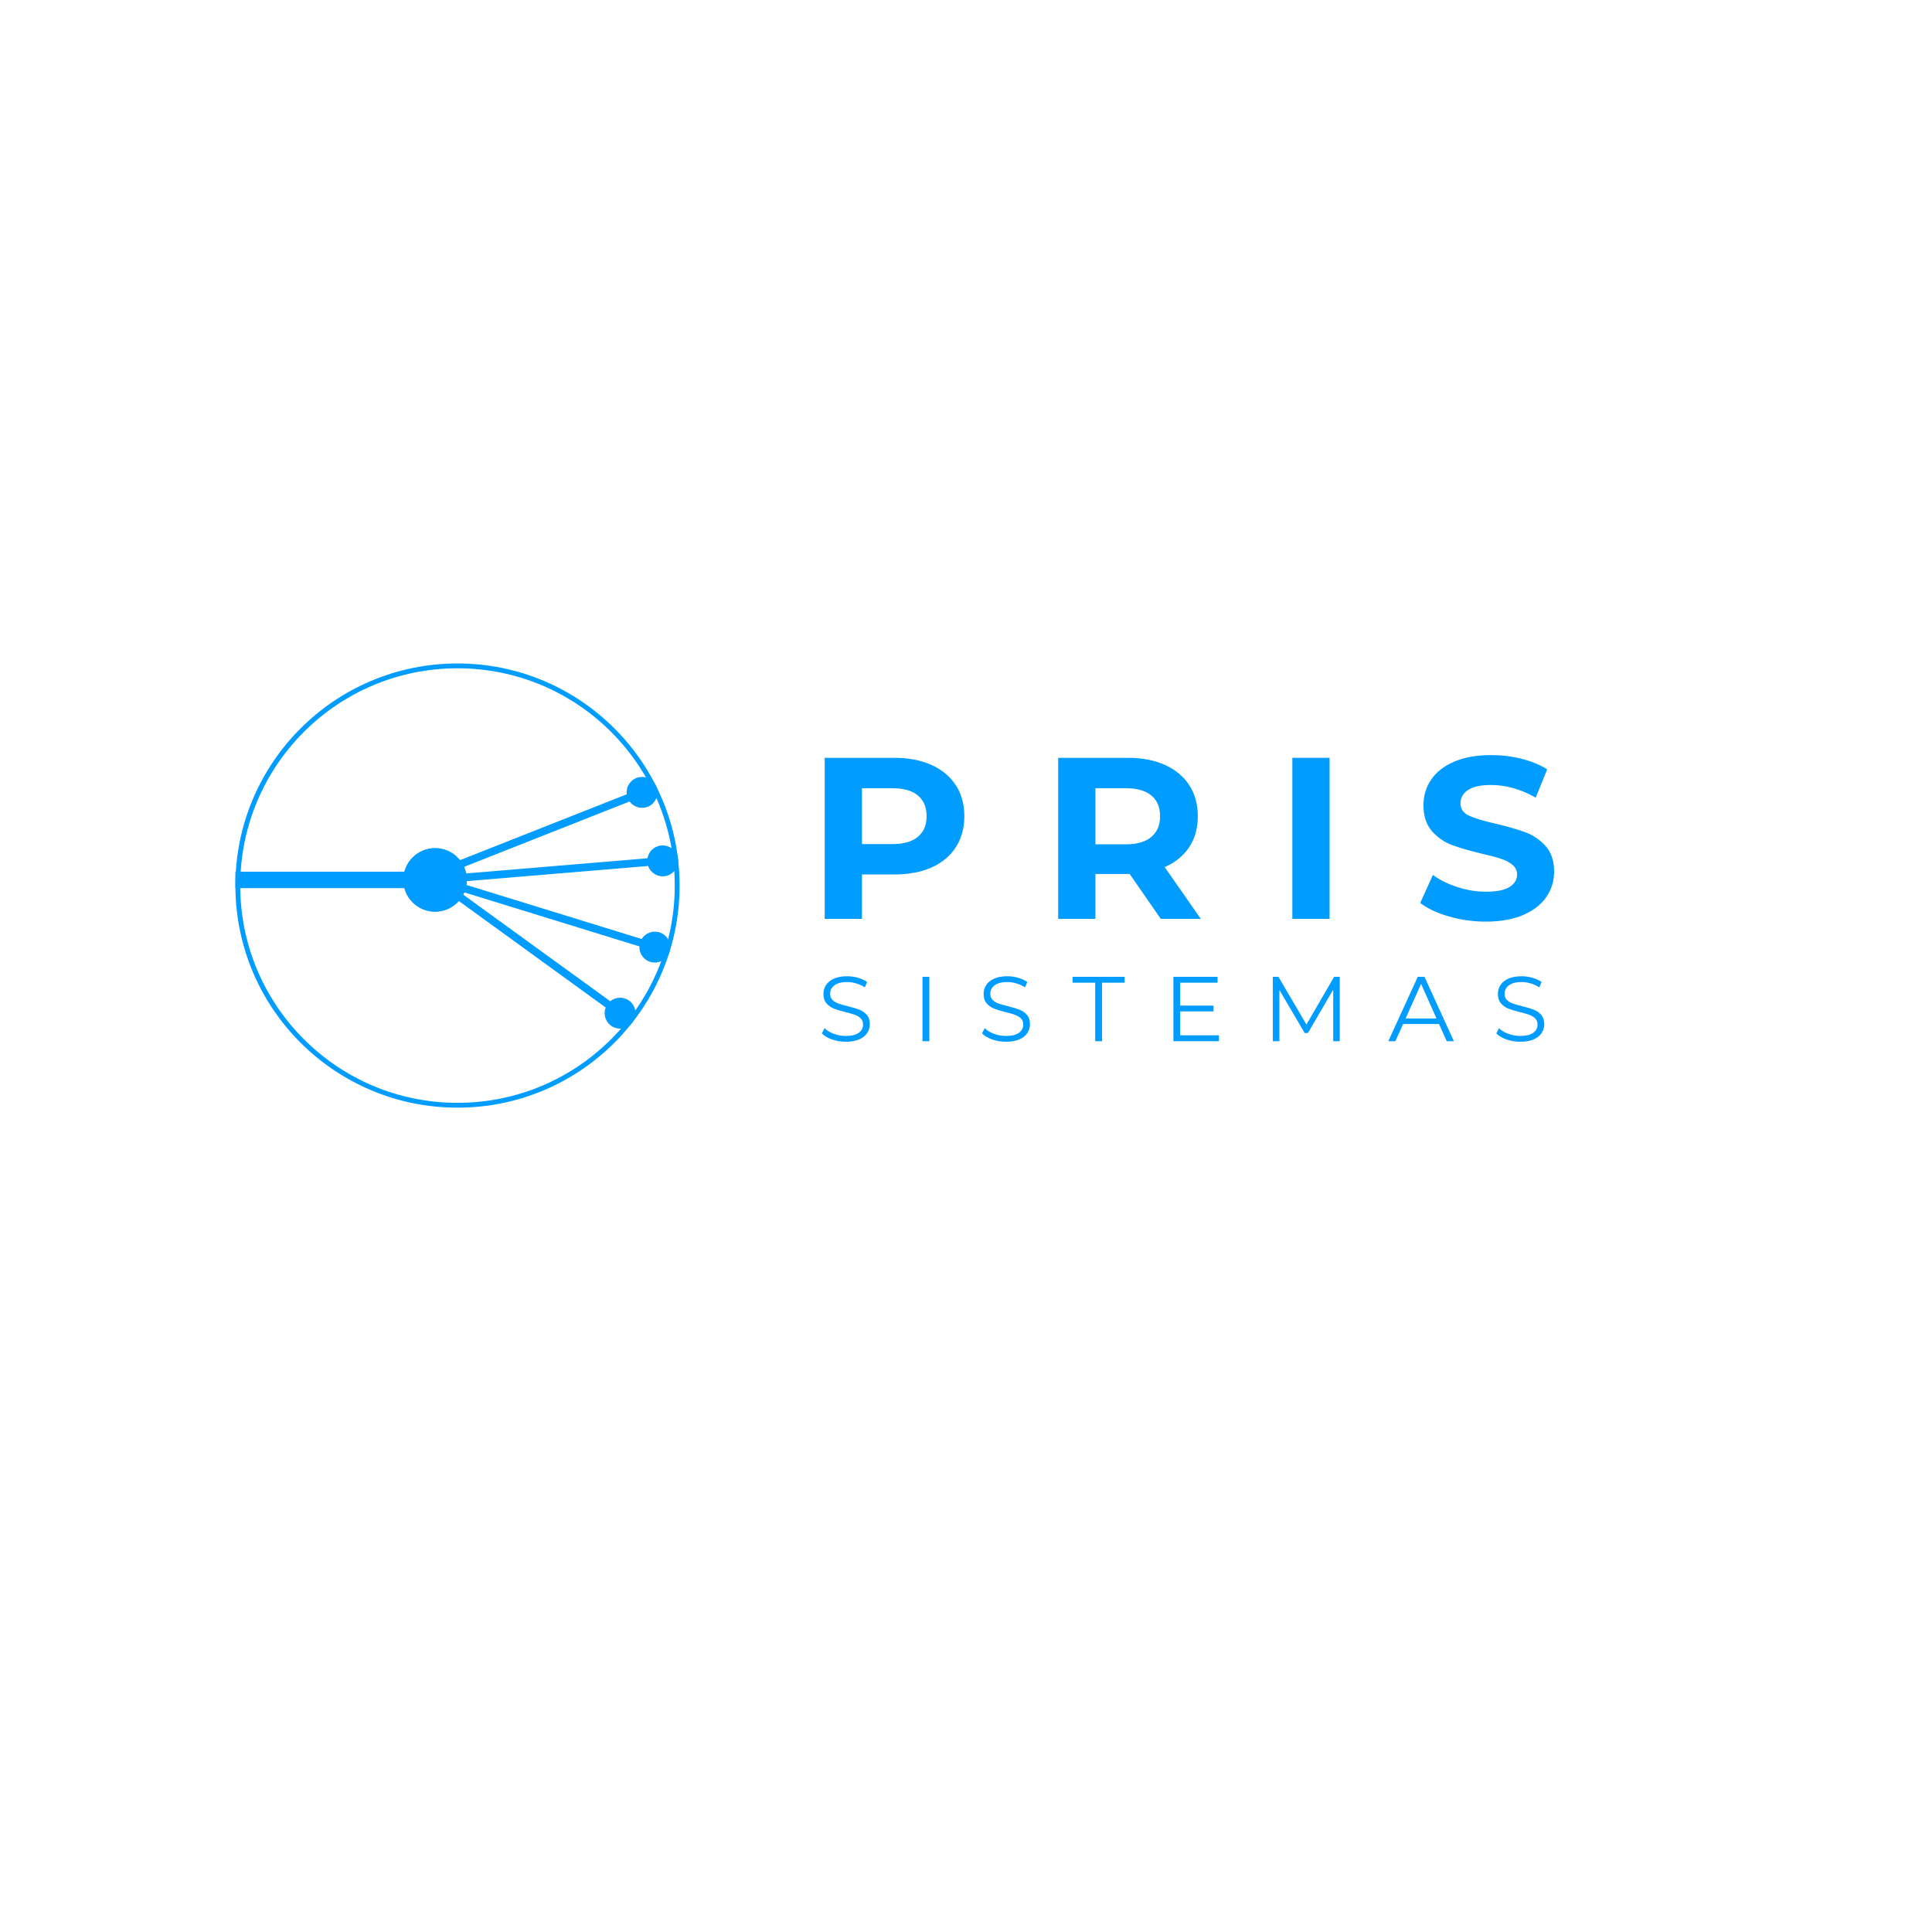
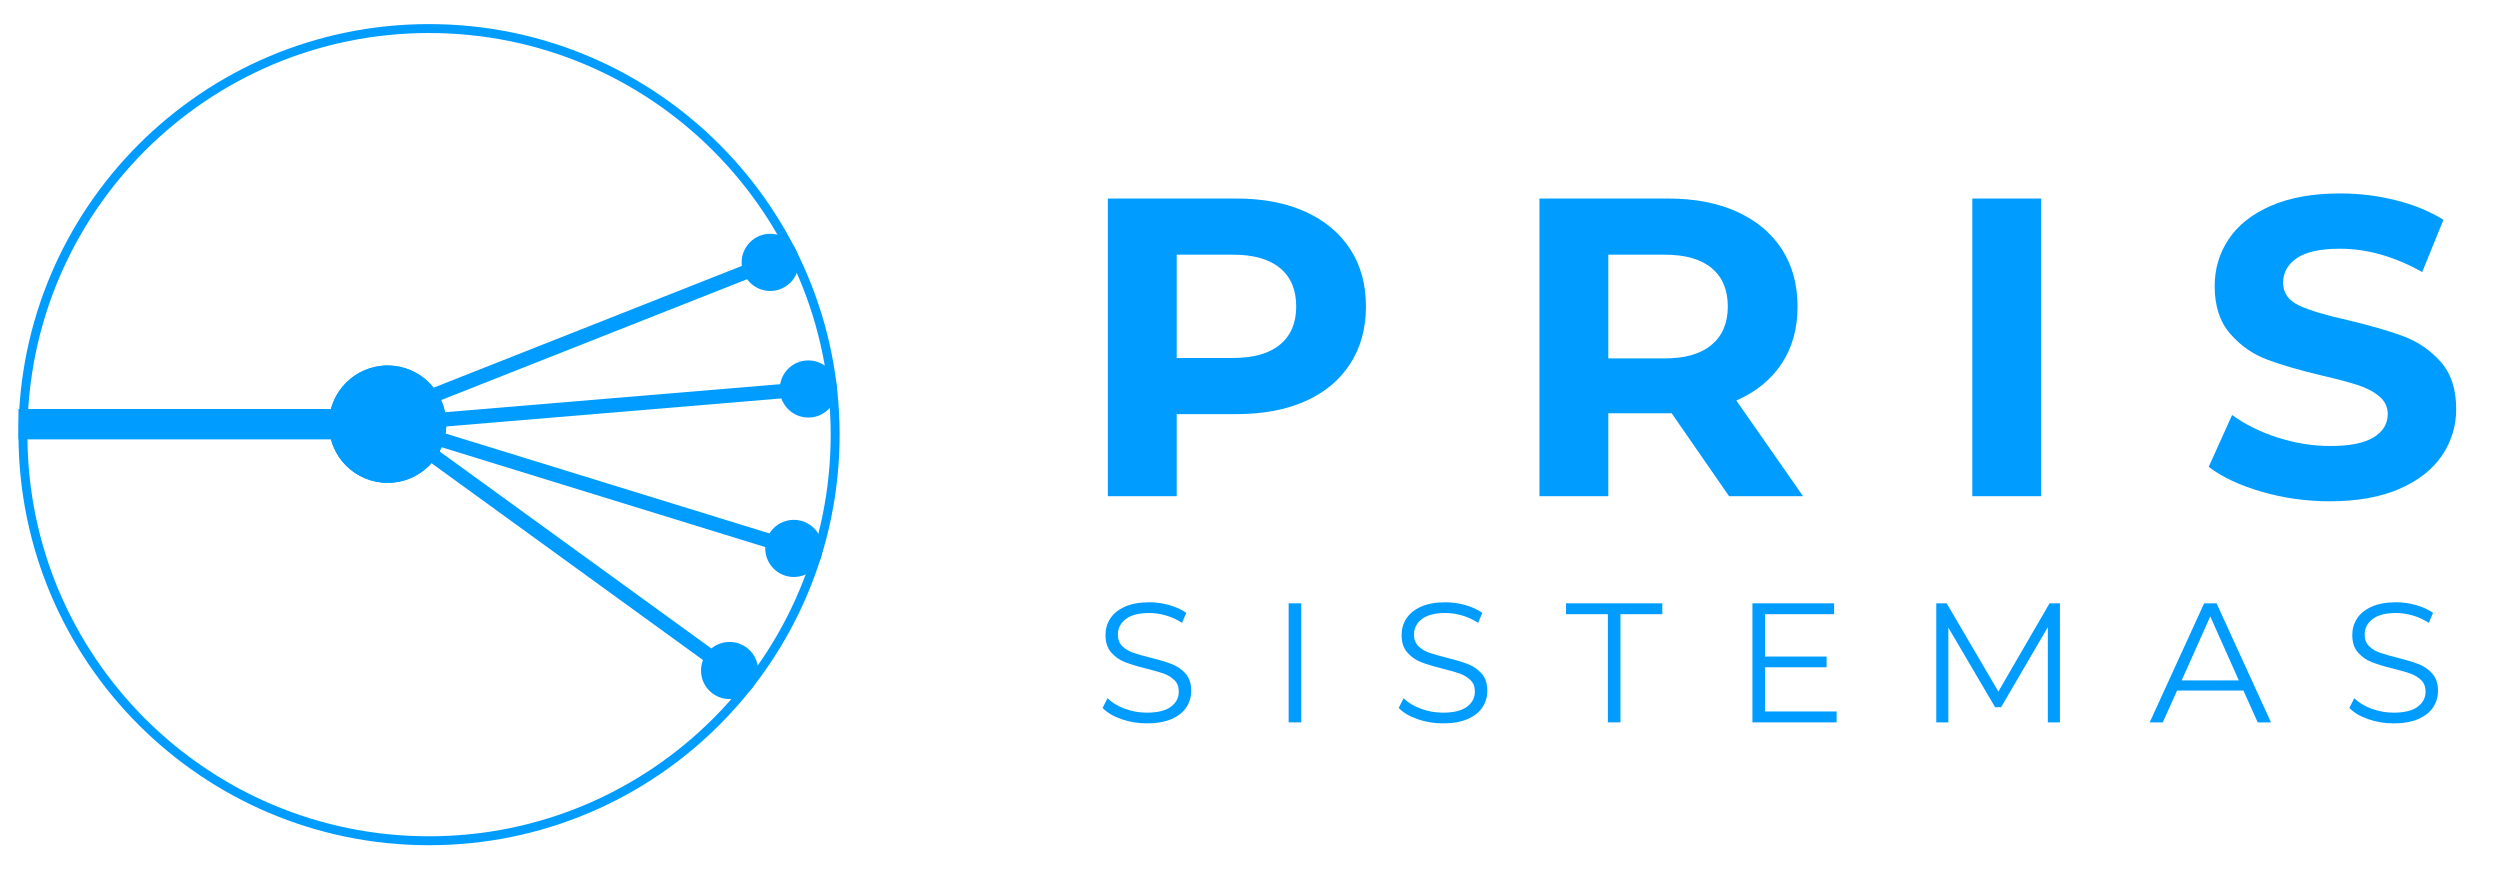
- <svg xmlns="http://www.w3.org/2000/svg" width="2000" zoomAndPan="magnify" viewBox="0 0 1500 1500" height="2000" preserveAspectRatio="xMidYMid meet" version="1.0">
+ <svg xmlns="http://www.w3.org/2000/svg" viewBox="175 505 1050 365" preserveAspectRatio="xMidYMid meet" version="1.0">
  <defs>
    <g />
    <clipPath id="35cc9b2a10">
      <path d="M 182.766 515.117 L 527.637 515.117 L 527.637 859.988 L 182.766 859.988 Z M 182.766 515.117 " clip-rule="nonzero" />
    </clipPath>
    <clipPath id="2f7a3ab2ac">
      <path d="M 355.199 515.117 C 259.965 515.117 182.766 592.32 182.766 687.555 C 182.766 782.789 259.965 859.988 355.199 859.988 C 450.434 859.988 527.637 782.789 527.637 687.555 C 527.637 592.32 450.434 515.117 355.199 515.117 Z M 355.199 515.117 " clip-rule="nonzero" />
    </clipPath>
    <clipPath id="2a7872c777">
      <path d="M 313.156 658.516 L 362.441 658.516 L 362.441 707.801 L 313.156 707.801 Z M 313.156 658.516 " clip-rule="nonzero" />
    </clipPath>
    <clipPath id="e87754e9e5">
      <path d="M 337.801 658.516 C 324.191 658.516 313.156 669.547 313.156 683.156 C 313.156 696.77 324.191 707.801 337.801 707.801 C 351.41 707.801 362.441 696.77 362.441 683.156 C 362.441 669.547 351.41 658.516 337.801 658.516 Z M 337.801 658.516 " clip-rule="nonzero" />
    </clipPath>
    <clipPath id="7833d62a19">
      <path d="M 0.156 0.516 L 49.441 0.516 L 49.441 49.801 L 0.156 49.801 Z M 0.156 0.516 " clip-rule="nonzero" />
    </clipPath>
    <clipPath id="e201983f58">
      <path d="M 24.801 0.516 C 11.191 0.516 0.156 11.547 0.156 25.156 C 0.156 38.77 11.191 49.801 24.801 49.801 C 38.41 49.801 49.441 38.77 49.441 25.156 C 49.441 11.547 38.41 0.516 24.801 0.516 Z M 24.801 0.516 " clip-rule="nonzero" />
    </clipPath>
    <clipPath id="91d4d25ef4">
      <rect x="0" width="50" y="0" height="50" />
    </clipPath>
    <clipPath id="56ad06a0f4">
      <path d="M 313.156 658.516 L 362.434 658.516 L 362.434 707.793 L 313.156 707.793 Z M 313.156 658.516 " clip-rule="nonzero" />
    </clipPath>
    <clipPath id="3b3f8da2d0">
      <path d="M 337.797 658.516 C 324.188 658.516 313.156 669.547 313.156 683.152 C 313.156 696.762 324.188 707.793 337.797 707.793 C 351.402 707.793 362.434 696.762 362.434 683.152 C 362.434 669.547 351.402 658.516 337.797 658.516 Z M 337.797 658.516 " clip-rule="nonzero" />
    </clipPath>
    <clipPath id="1d646f6b86">
      <rect x="0" width="591" y="0" height="219" />
    </clipPath>
    <clipPath id="470e1b8114">
      <rect x="0" width="577" y="0" height="88" />
    </clipPath>
  </defs>
  <g clip-path="url(#35cc9b2a10)">
    <g clip-path="url(#2f7a3ab2ac)">
      <path stroke-linecap="butt" transform="matrix(0.75, 0, 0, 0.75, 182.7638, 515.1189)" fill="none" stroke-linejoin="miter" d="M 229.914 -0.002 C 102.935 -0.002 0.002 102.935 0.002 229.914 C 0.002 356.894 102.935 459.826 229.914 459.826 C 356.893 459.826 459.831 356.894 459.831 229.914 C 459.831 102.935 356.893 -0.002 229.914 -0.002 Z M 229.914 -0.002 " stroke="#009CFF" stroke-width="10" stroke-opacity="1" stroke-miterlimit="4" />
    </g>
  </g>
  <path stroke-linecap="butt" transform="matrix(0.75, 0, 0, 0.75, 182.7638, 676.7829)" fill="none" stroke-linejoin="miter" d="M 0.002 8.498 L 189.32 8.498 " stroke="#009CFF" stroke-width="17" stroke-opacity="1" stroke-miterlimit="4" />
  <path stroke-linecap="butt" transform="matrix(0.747389, -0.0625233, 0.0625233, 0.747389, 337.5497, 680.1683)" fill="none" stroke-linejoin="miter" d="M 0.001 3.998 L 222.437 4 " stroke="#009CFF" stroke-width="8" stroke-opacity="1" stroke-miterlimit="4" />
  <path stroke-linecap="round" transform="matrix(0.747389, -0.0625233, 0.0625233, 0.747389, 337.5497, 680.1683)" fill-opacity="1" fill="#009CFF" fill-rule="nonzero" stroke-linejoin="round" d="M 248.439 4.001 C 248.439 10.628 243.066 16.001 236.439 16 C 229.811 16 224.438 10.627 224.439 4 C 224.439 -2.627 229.812 -8 236.439 -8 C 243.066 -8 248.439 -2.627 248.439 4.001 " stroke="#009CFF" stroke-width="8" stroke-opacity="1" stroke-miterlimit="4" />
  <g clip-path="url(#2a7872c777)">
    <g clip-path="url(#e87754e9e5)">
      <g transform="matrix(1, 0, 0, 1, 313, 658)">
        <g clip-path="url(#91d4d25ef4)">
          <g clip-path="url(#7833d62a19)">
            <g clip-path="url(#e201983f58)">
              <path fill="#009CFF" d="M 0.156 0.516 L 49.441 0.516 L 49.441 49.801 L 0.156 49.801 Z M 0.156 0.516 " fill-opacity="1" fill-rule="nonzero" />
            </g>
          </g>
        </g>
      </g>
    </g>
  </g>
  <g clip-path="url(#56ad06a0f4)">
    <g clip-path="url(#3b3f8da2d0)">
      <path stroke-linecap="butt" transform="matrix(0.75, 0, 0, 0.75, 313.1573, 658.5154)" fill="none" stroke-linejoin="miter" d="M 32.853 0 C 14.707 0 -0.001 14.709 -0.001 32.849 C -0.001 50.995 14.707 65.703 32.853 65.703 C 50.993 65.703 65.702 50.995 65.702 32.849 C 65.702 14.709 50.993 0 32.853 0 Z M 32.853 0 " stroke="#009CFF" stroke-width="8" stroke-opacity="1" stroke-miterlimit="4" />
    </g>
  </g>
  <path stroke-linecap="butt" transform="matrix(0.716677, 0.221074, -0.221074, 0.716677, 343.4617, 681.318)" fill="none" stroke-linejoin="miter" d="M 0.001 3.998 L 217.383 4 " stroke="#009CFF" stroke-width="8" stroke-opacity="1" stroke-miterlimit="4" />
  <path stroke-linecap="round" transform="matrix(0.716677, 0.221074, -0.221074, 0.716677, 343.4617, 681.318)" fill-opacity="1" fill="#009CFF" fill-rule="nonzero" stroke-linejoin="round" d="M 243.388 4.001 C 243.389 10.629 238.014 15.998 231.386 15.999 C 224.759 15.999 219.384 10.626 219.383 3.999 C 219.383 -2.629 224.758 -7.999 231.385 -7.999 C 238.013 -8 243.388 -2.627 243.388 4.001 " stroke="#009CFF" stroke-width="8" stroke-opacity="1" stroke-miterlimit="4" />
  <path stroke-linecap="butt" transform="matrix(0.607176, 0.44027, -0.44027, 0.607176, 342.7232, 682.3364)" fill="none" stroke-linejoin="miter" d="M -0.001 4.002 L 217.34 4 " stroke="#009CFF" stroke-width="8" stroke-opacity="1" stroke-miterlimit="4" />
  <path stroke-linecap="round" transform="matrix(0.607176, 0.44027, -0.44027, 0.607176, 342.7232, 682.3364)" fill-opacity="1" fill="#009CFF" fill-rule="nonzero" stroke-linejoin="round" d="M 243.337 3.999 C 243.337 10.626 237.964 16.001 231.337 16.001 C 224.71 16 219.339 10.624 219.339 3.998 C 219.34 -2.629 224.711 -7.998 231.338 -7.997 C 237.965 -7.996 243.338 -2.628 243.337 3.999 " stroke="#009CFF" stroke-width="8" stroke-opacity="1" stroke-miterlimit="4" />
  <path stroke-linecap="butt" transform="matrix(0.697547, -0.27555, 0.27555, 0.697547, 327.592, 679.4864)" fill="none" stroke-linejoin="miter" d="M 0.001 4.001 L 229.422 3.999 " stroke="#009CFF" stroke-width="8" stroke-opacity="1" stroke-miterlimit="4" />
  <path stroke-linecap="round" transform="matrix(0.697547, -0.27555, 0.27555, 0.697547, 327.592, 679.4864)" fill-opacity="1" fill="#009CFF" fill-rule="nonzero" stroke-linejoin="round" d="M 255.422 4 C 255.419 10.629 250.049 16 243.418 16.001 C 236.794 16 231.422 10.63 231.421 3.999 C 231.423 -2.625 236.794 -8.001 243.419 -8 C 250.05 -8.001 255.419 -2.627 255.422 4 " stroke="#009CFF" stroke-width="8" stroke-opacity="1" stroke-miterlimit="4" />
  <g transform="matrix(1, 0, 0, 1, 623, 542)">
    <g clip-path="url(#1d646f6b86)">
      <g fill="#009CFF" fill-opacity="1">
        <g transform="translate(2.468617, 171.3996)">
          <g>
            <path d="M 68.938 -125.016 C 80.008 -125.016 89.625 -123.164 97.781 -119.469 C 105.938 -115.781 112.219 -110.539 116.625 -103.75 C 121.031 -96.969 123.234 -88.938 123.234 -79.656 C 123.234 -70.488 121.031 -62.477 116.625 -55.625 C 112.219 -48.781 105.938 -43.539 97.781 -39.906 C 89.625 -36.281 80.008 -34.469 68.938 -34.469 L 43.75 -34.469 L 43.75 0 L 14.828 0 L 14.828 -125.016 Z M 67.328 -58.047 C 76.016 -58.047 82.617 -59.922 87.141 -63.672 C 91.672 -67.422 93.938 -72.75 93.938 -79.656 C 93.938 -86.676 91.672 -92.062 87.141 -95.812 C 82.617 -99.562 76.016 -101.438 67.328 -101.438 L 43.75 -101.438 L 43.75 -58.047 Z M 67.328 -58.047 " />
          </g>
        </g>
      </g>
      <g fill="#009CFF" fill-opacity="1">
        <g transform="translate(133.197, 171.3996)">
          <g />
        </g>
      </g>
      <g fill="#009CFF" fill-opacity="1">
        <g transform="translate(183.7382, 171.3996)">
          <g>
            <path d="M 94.469 0 L 70.359 -34.828 L 43.75 -34.828 L 43.75 0 L 14.828 0 L 14.828 -125.016 L 68.938 -125.016 C 80.008 -125.016 89.625 -123.164 97.781 -119.469 C 105.938 -115.781 112.219 -110.539 116.625 -103.75 C 121.031 -96.969 123.234 -88.938 123.234 -79.656 C 123.234 -70.363 121 -62.352 116.531 -55.625 C 112.062 -48.906 105.723 -43.758 97.516 -40.188 L 125.547 0 Z M 93.938 -79.656 C 93.938 -86.676 91.672 -92.062 87.141 -95.812 C 82.617 -99.562 76.016 -101.438 67.328 -101.438 L 43.75 -101.438 L 43.75 -57.859 L 67.328 -57.859 C 76.016 -57.859 82.617 -59.766 87.141 -63.578 C 91.672 -67.391 93.938 -72.75 93.938 -79.656 Z M 93.938 -79.656 " />
          </g>
        </g>
      </g>
      <g fill="#009CFF" fill-opacity="1">
        <g transform="translate(315.0024, 171.3996)">
          <g />
        </g>
      </g>
      <g fill="#009CFF" fill-opacity="1">
        <g transform="translate(365.5435, 171.3996)">
          <g>
            <path d="M 14.828 -125.016 L 43.75 -125.016 L 43.75 0 L 14.828 0 Z M 14.828 -125.016 " />
          </g>
        </g>
      </g>
      <g fill="#009CFF" fill-opacity="1">
        <g transform="translate(424.1213, 171.3996)">
          <g />
        </g>
      </g>
      <g fill="#009CFF" fill-opacity="1">
        <g transform="translate(474.6624, 171.3996)">
          <g>
            <path d="M 55.906 2.141 C 46.02 2.141 36.461 0.801 27.234 -1.875 C 18.004 -4.551 10.594 -8.035 5 -12.328 L 14.828 -34.109 C 20.18 -30.18 26.547 -27.023 33.922 -24.641 C 41.305 -22.266 48.691 -21.078 56.078 -21.078 C 64.297 -21.078 70.367 -22.297 74.297 -24.734 C 78.223 -27.172 80.188 -30.414 80.188 -34.469 C 80.188 -37.445 79.023 -39.914 76.703 -41.875 C 74.379 -43.844 71.398 -45.422 67.766 -46.609 C 64.141 -47.805 59.234 -49.117 53.047 -50.547 C 43.516 -52.805 35.711 -55.066 29.641 -57.328 C 23.566 -59.586 18.359 -63.219 14.016 -68.219 C 9.672 -73.219 7.5 -79.883 7.5 -88.219 C 7.5 -95.488 9.461 -102.066 13.391 -107.953 C 17.316 -113.848 23.238 -118.52 31.156 -121.969 C 39.082 -125.426 48.758 -127.156 60.188 -127.156 C 68.164 -127.156 75.961 -126.203 83.578 -124.297 C 91.203 -122.391 97.867 -119.648 103.578 -116.078 L 94.656 -94.125 C 83.102 -100.664 71.551 -103.938 60 -103.938 C 51.906 -103.938 45.922 -102.625 42.047 -100 C 38.18 -97.383 36.25 -93.938 36.25 -89.656 C 36.25 -85.363 38.484 -82.176 42.953 -80.094 C 47.422 -78.008 54.238 -75.957 63.406 -73.938 C 72.926 -71.676 80.723 -69.414 86.797 -67.156 C 92.867 -64.895 98.078 -61.32 102.422 -56.438 C 106.766 -51.551 108.938 -44.941 108.938 -36.609 C 108.938 -29.461 106.941 -22.941 102.953 -17.047 C 98.961 -11.16 92.977 -6.488 85 -3.031 C 77.031 0.414 67.332 2.141 55.906 2.141 Z M 55.906 2.141 " />
          </g>
        </g>
      </g>
    </g>
  </g>
  <g transform="matrix(1, 0, 0, 1, 632, 741)">
    <g clip-path="url(#470e1b8114)">
      <g fill="#009CFF" fill-opacity="1">
        <g transform="translate(2.734904, 67.39521)">
          <g>
            <path d="M 21.938 0.422 C 18.219 0.422 14.656 -0.172 11.25 -1.359 C 7.844 -2.547 5.211 -4.117 3.359 -6.078 L 5.422 -10.141 C 7.234 -8.328 9.641 -6.863 12.641 -5.75 C 15.641 -4.633 18.738 -4.078 21.938 -4.078 C 26.406 -4.078 29.758 -4.895 32 -6.531 C 34.238 -8.176 35.359 -10.312 35.359 -12.938 C 35.359 -14.938 34.75 -16.531 33.531 -17.719 C 32.32 -18.906 30.836 -19.82 29.078 -20.469 C 27.316 -21.113 24.863 -21.816 21.719 -22.578 C 17.957 -23.523 14.957 -24.438 12.719 -25.312 C 10.477 -26.195 8.562 -27.547 6.969 -29.359 C 5.375 -31.172 4.578 -33.625 4.578 -36.719 C 4.578 -39.238 5.242 -41.535 6.578 -43.609 C 7.91 -45.68 9.957 -47.336 12.719 -48.578 C 15.477 -49.816 18.906 -50.438 23 -50.438 C 25.863 -50.438 28.66 -50.039 31.391 -49.25 C 34.129 -48.469 36.5 -47.383 38.5 -46 L 36.719 -41.797 C 34.625 -43.172 32.383 -44.203 30 -44.891 C 27.625 -45.586 25.289 -45.938 23 -45.938 C 18.625 -45.938 15.328 -45.086 13.109 -43.391 C 10.891 -41.703 9.781 -39.523 9.781 -36.859 C 9.781 -34.859 10.391 -33.25 11.609 -32.031 C 12.828 -30.82 14.352 -29.895 16.188 -29.25 C 18.02 -28.613 20.484 -27.91 23.578 -27.141 C 27.242 -26.234 30.207 -25.336 32.469 -24.453 C 34.727 -23.578 36.645 -22.242 38.219 -20.453 C 39.789 -18.672 40.578 -16.258 40.578 -13.219 C 40.578 -10.695 39.895 -8.398 38.531 -6.328 C 37.176 -4.254 35.094 -2.609 32.281 -1.391 C 29.477 -0.18 26.031 0.422 21.938 0.422 Z M 21.938 0.422 " />
          </g>
        </g>
      </g>
      <g fill="#009CFF" fill-opacity="1">
        <g transform="translate(52.02022, 67.39521)">
          <g />
        </g>
      </g>
      <g fill="#009CFF" fill-opacity="1">
        <g transform="translate(76.09209, 67.39521)">
          <g>
            <path d="M 8.141 -50 L 13.438 -50 L 13.438 0 L 8.141 0 Z M 8.141 -50 " />
          </g>
        </g>
      </g>
      <g fill="#009CFF" fill-opacity="1">
        <g transform="translate(103.021, 67.39521)">
          <g />
        </g>
      </g>
      <g fill="#009CFF" fill-opacity="1">
        <g transform="translate(127.0928, 67.39521)">
          <g>
            <path d="M 21.938 0.422 C 18.219 0.422 14.656 -0.172 11.25 -1.359 C 7.844 -2.547 5.211 -4.117 3.359 -6.078 L 5.422 -10.141 C 7.234 -8.328 9.641 -6.863 12.641 -5.75 C 15.641 -4.633 18.738 -4.078 21.938 -4.078 C 26.406 -4.078 29.758 -4.895 32 -6.531 C 34.238 -8.176 35.359 -10.312 35.359 -12.938 C 35.359 -14.938 34.75 -16.531 33.531 -17.719 C 32.32 -18.906 30.836 -19.82 29.078 -20.469 C 27.316 -21.113 24.863 -21.816 21.719 -22.578 C 17.957 -23.523 14.957 -24.438 12.719 -25.312 C 10.477 -26.195 8.562 -27.547 6.969 -29.359 C 5.375 -31.172 4.578 -33.625 4.578 -36.719 C 4.578 -39.238 5.242 -41.535 6.578 -43.609 C 7.91 -45.68 9.957 -47.336 12.719 -48.578 C 15.477 -49.816 18.906 -50.438 23 -50.438 C 25.863 -50.438 28.66 -50.039 31.391 -49.25 C 34.129 -48.469 36.5 -47.383 38.5 -46 L 36.719 -41.797 C 34.625 -43.172 32.383 -44.203 30 -44.891 C 27.625 -45.586 25.289 -45.938 23 -45.938 C 18.625 -45.938 15.328 -45.086 13.109 -43.391 C 10.891 -41.703 9.781 -39.523 9.781 -36.859 C 9.781 -34.859 10.391 -33.25 11.609 -32.031 C 12.828 -30.82 14.352 -29.895 16.188 -29.25 C 18.02 -28.613 20.484 -27.91 23.578 -27.141 C 27.242 -26.234 30.207 -25.336 32.469 -24.453 C 34.727 -23.578 36.645 -22.242 38.219 -20.453 C 39.789 -18.672 40.578 -16.258 40.578 -13.219 C 40.578 -10.695 39.895 -8.398 38.531 -6.328 C 37.176 -4.254 35.094 -2.609 32.281 -1.391 C 29.477 -0.18 26.031 0.422 21.938 0.422 Z M 21.938 0.422 " />
          </g>
        </g>
      </g>
      <g fill="#009CFF" fill-opacity="1">
        <g transform="translate(176.3782, 67.39521)">
          <g />
        </g>
      </g>
      <g fill="#009CFF" fill-opacity="1">
        <g transform="translate(200.45, 67.39521)">
          <g>
            <path d="M 17.859 -45.438 L 0.281 -45.438 L 0.281 -50 L 40.719 -50 L 40.719 -45.438 L 23.141 -45.438 L 23.141 0 L 17.859 0 Z M 17.859 -45.438 " />
          </g>
        </g>
      </g>
      <g fill="#009CFF" fill-opacity="1">
        <g transform="translate(246.8068, 67.39521)">
          <g />
        </g>
      </g>
      <g fill="#009CFF" fill-opacity="1">
        <g transform="translate(270.8787, 67.39521)">
          <g>
            <path d="M 43.5 -4.578 L 43.5 0 L 8.141 0 L 8.141 -50 L 42.438 -50 L 42.438 -45.438 L 13.438 -45.438 L 13.438 -27.641 L 39.297 -27.641 L 39.297 -23.141 L 13.438 -23.141 L 13.438 -4.578 Z M 43.5 -4.578 " />
          </g>
        </g>
      </g>
      <g fill="#009CFF" fill-opacity="1">
        <g transform="translate(324.021, 67.39521)">
          <g />
        </g>
      </g>
      <g fill="#009CFF" fill-opacity="1">
        <g transform="translate(348.0929, 67.39521)">
          <g>
            <path d="M 60.078 -50 L 60.078 0 L 55 0 L 55 -40 L 35.359 -6.359 L 32.859 -6.359 L 13.219 -39.797 L 13.219 0 L 8.141 0 L 8.141 -50 L 12.5 -50 L 34.219 -12.938 L 55.719 -50 Z M 60.078 -50 " />
          </g>
        </g>
      </g>
      <g fill="#009CFF" fill-opacity="1">
        <g transform="translate(421.6631, 67.39521)">
          <g />
        </g>
      </g>
      <g fill="#009CFF" fill-opacity="1">
        <g transform="translate(445.735, 67.39521)">
          <g>
            <path d="M 39.5 -13.359 L 11.641 -13.359 L 5.641 0 L 0.141 0 L 23 -50 L 28.219 -50 L 51.078 0 L 45.5 0 Z M 37.578 -17.641 L 25.578 -44.5 L 13.578 -17.641 Z M 37.578 -17.641 " />
          </g>
        </g>
      </g>
      <g fill="#009CFF" fill-opacity="1">
        <g transform="translate(502.3058, 67.39521)">
          <g />
        </g>
      </g>
      <g fill="#009CFF" fill-opacity="1">
        <g transform="translate(526.3776, 67.39521)">
          <g>
            <path d="M 21.938 0.422 C 18.219 0.422 14.656 -0.172 11.25 -1.359 C 7.844 -2.547 5.211 -4.117 3.359 -6.078 L 5.422 -10.141 C 7.234 -8.328 9.641 -6.863 12.641 -5.75 C 15.641 -4.633 18.738 -4.078 21.938 -4.078 C 26.406 -4.078 29.758 -4.895 32 -6.531 C 34.238 -8.176 35.359 -10.312 35.359 -12.938 C 35.359 -14.938 34.75 -16.531 33.531 -17.719 C 32.32 -18.906 30.836 -19.82 29.078 -20.469 C 27.316 -21.113 24.863 -21.816 21.719 -22.578 C 17.957 -23.523 14.957 -24.438 12.719 -25.312 C 10.477 -26.195 8.562 -27.547 6.969 -29.359 C 5.375 -31.172 4.578 -33.625 4.578 -36.719 C 4.578 -39.238 5.242 -41.535 6.578 -43.609 C 7.91 -45.68 9.957 -47.336 12.719 -48.578 C 15.477 -49.816 18.906 -50.438 23 -50.438 C 25.863 -50.438 28.66 -50.039 31.391 -49.25 C 34.129 -48.469 36.5 -47.383 38.5 -46 L 36.719 -41.797 C 34.625 -43.172 32.383 -44.203 30 -44.891 C 27.625 -45.586 25.289 -45.938 23 -45.938 C 18.625 -45.938 15.328 -45.086 13.109 -43.391 C 10.891 -41.703 9.781 -39.523 9.781 -36.859 C 9.781 -34.859 10.391 -33.25 11.609 -32.031 C 12.828 -30.82 14.352 -29.895 16.188 -29.25 C 18.02 -28.613 20.484 -27.91 23.578 -27.141 C 27.242 -26.234 30.207 -25.336 32.469 -24.453 C 34.727 -23.578 36.645 -22.242 38.219 -20.453 C 39.789 -18.672 40.578 -16.258 40.578 -13.219 C 40.578 -10.695 39.895 -8.398 38.531 -6.328 C 37.176 -4.254 35.094 -2.609 32.281 -1.391 C 29.477 -0.18 26.031 0.422 21.938 0.422 Z M 21.938 0.422 " />
          </g>
        </g>
      </g>
    </g>
  </g>
</svg>
